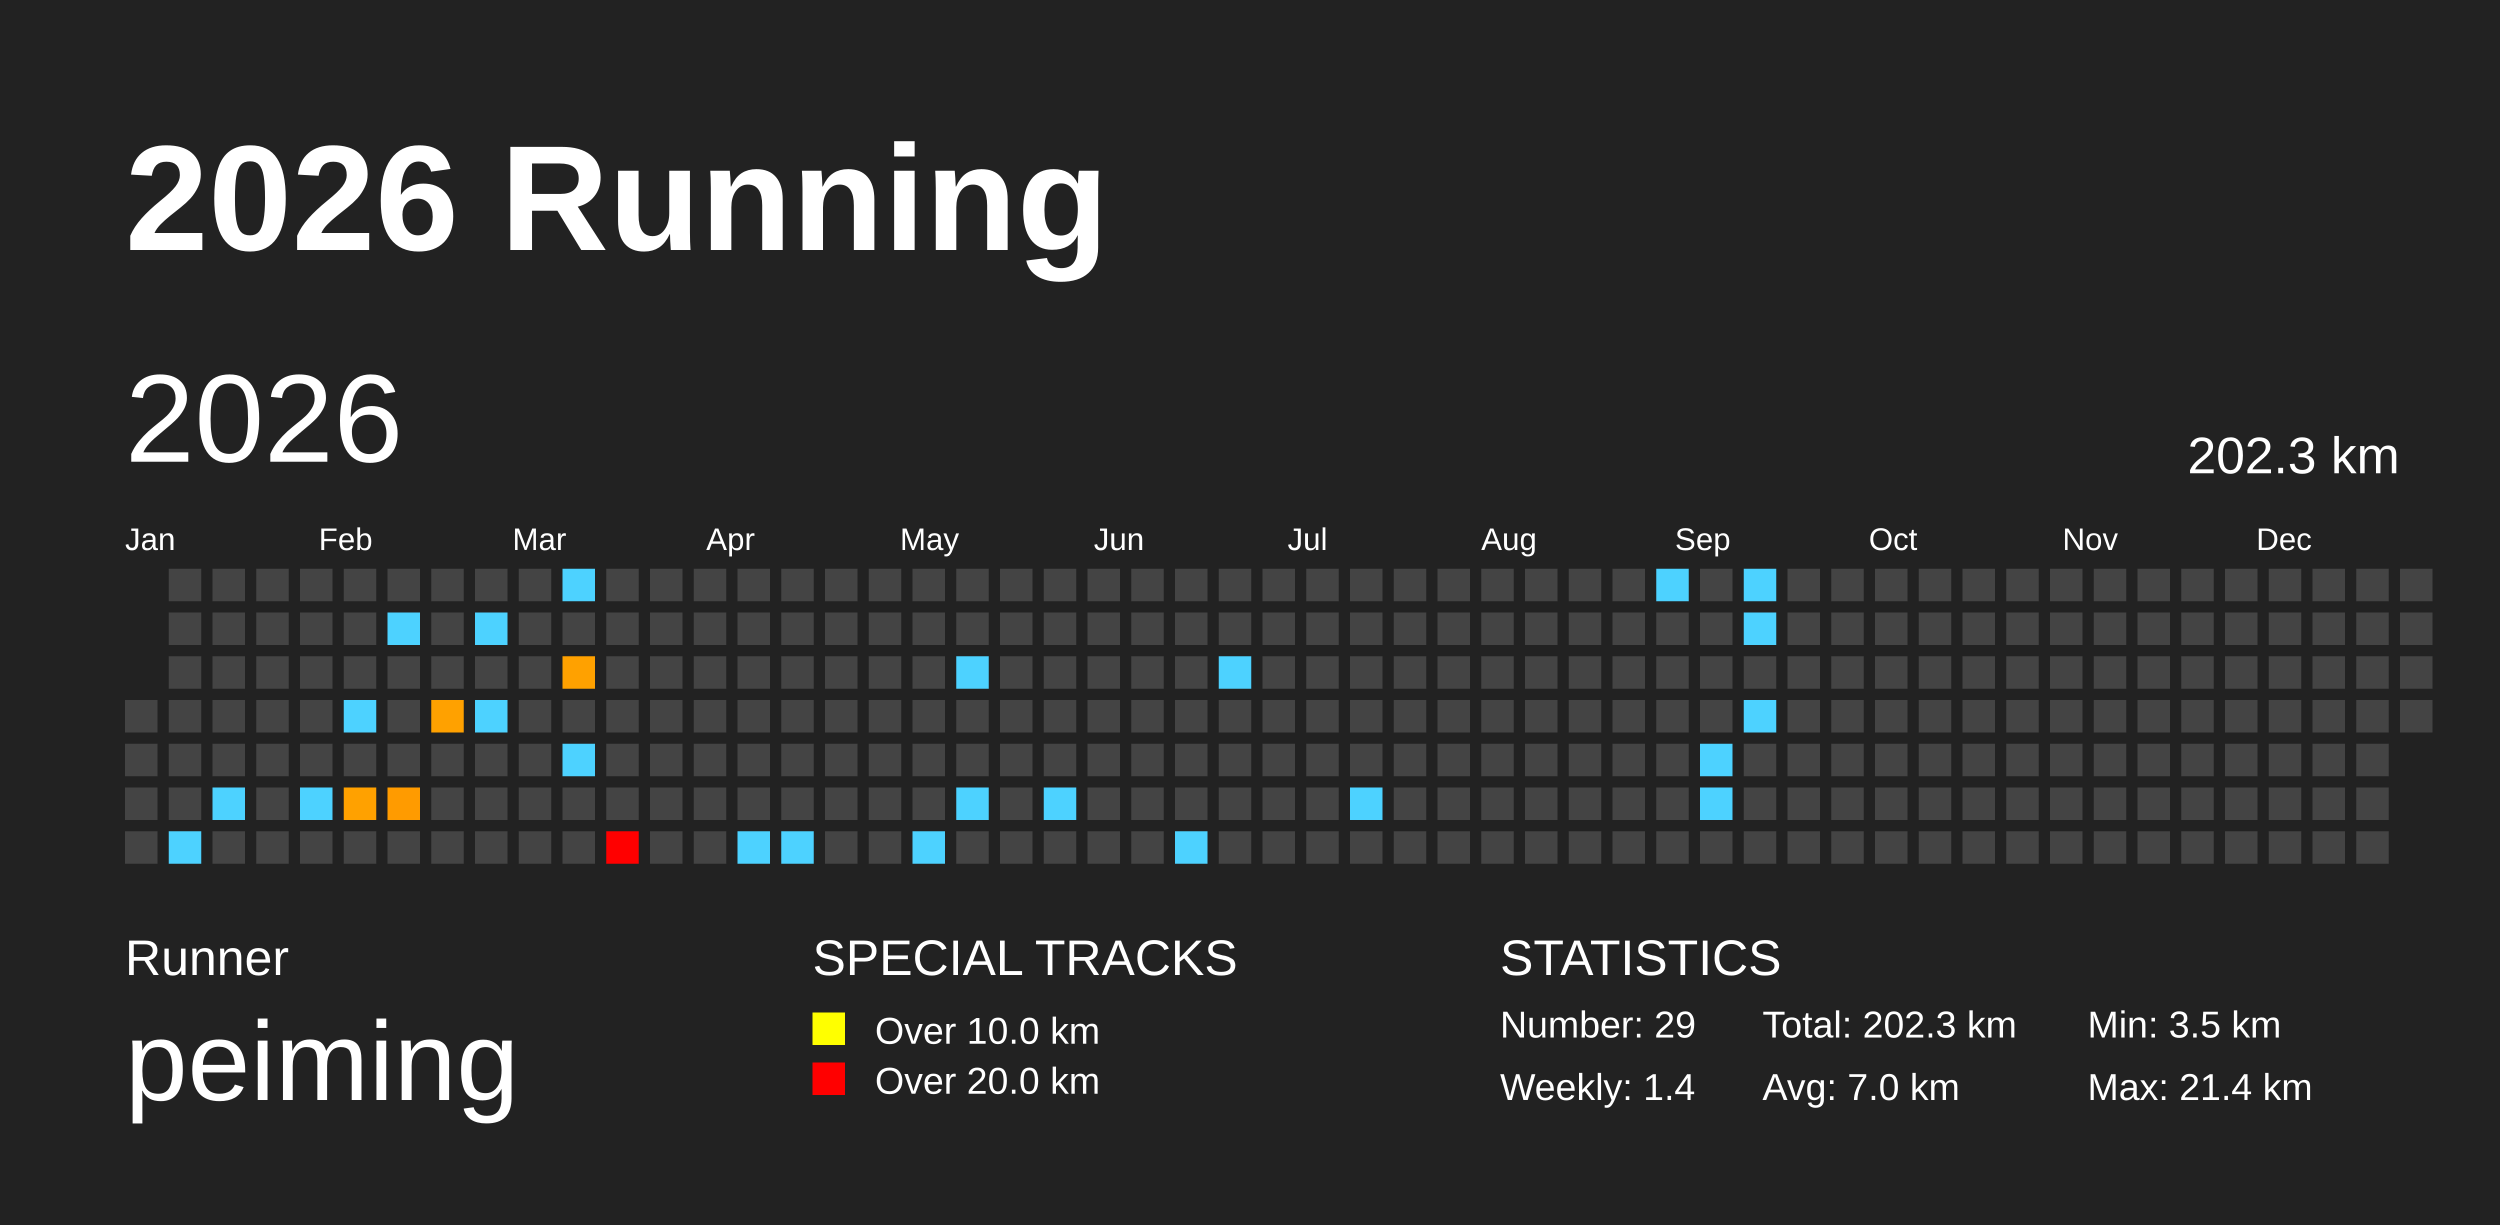
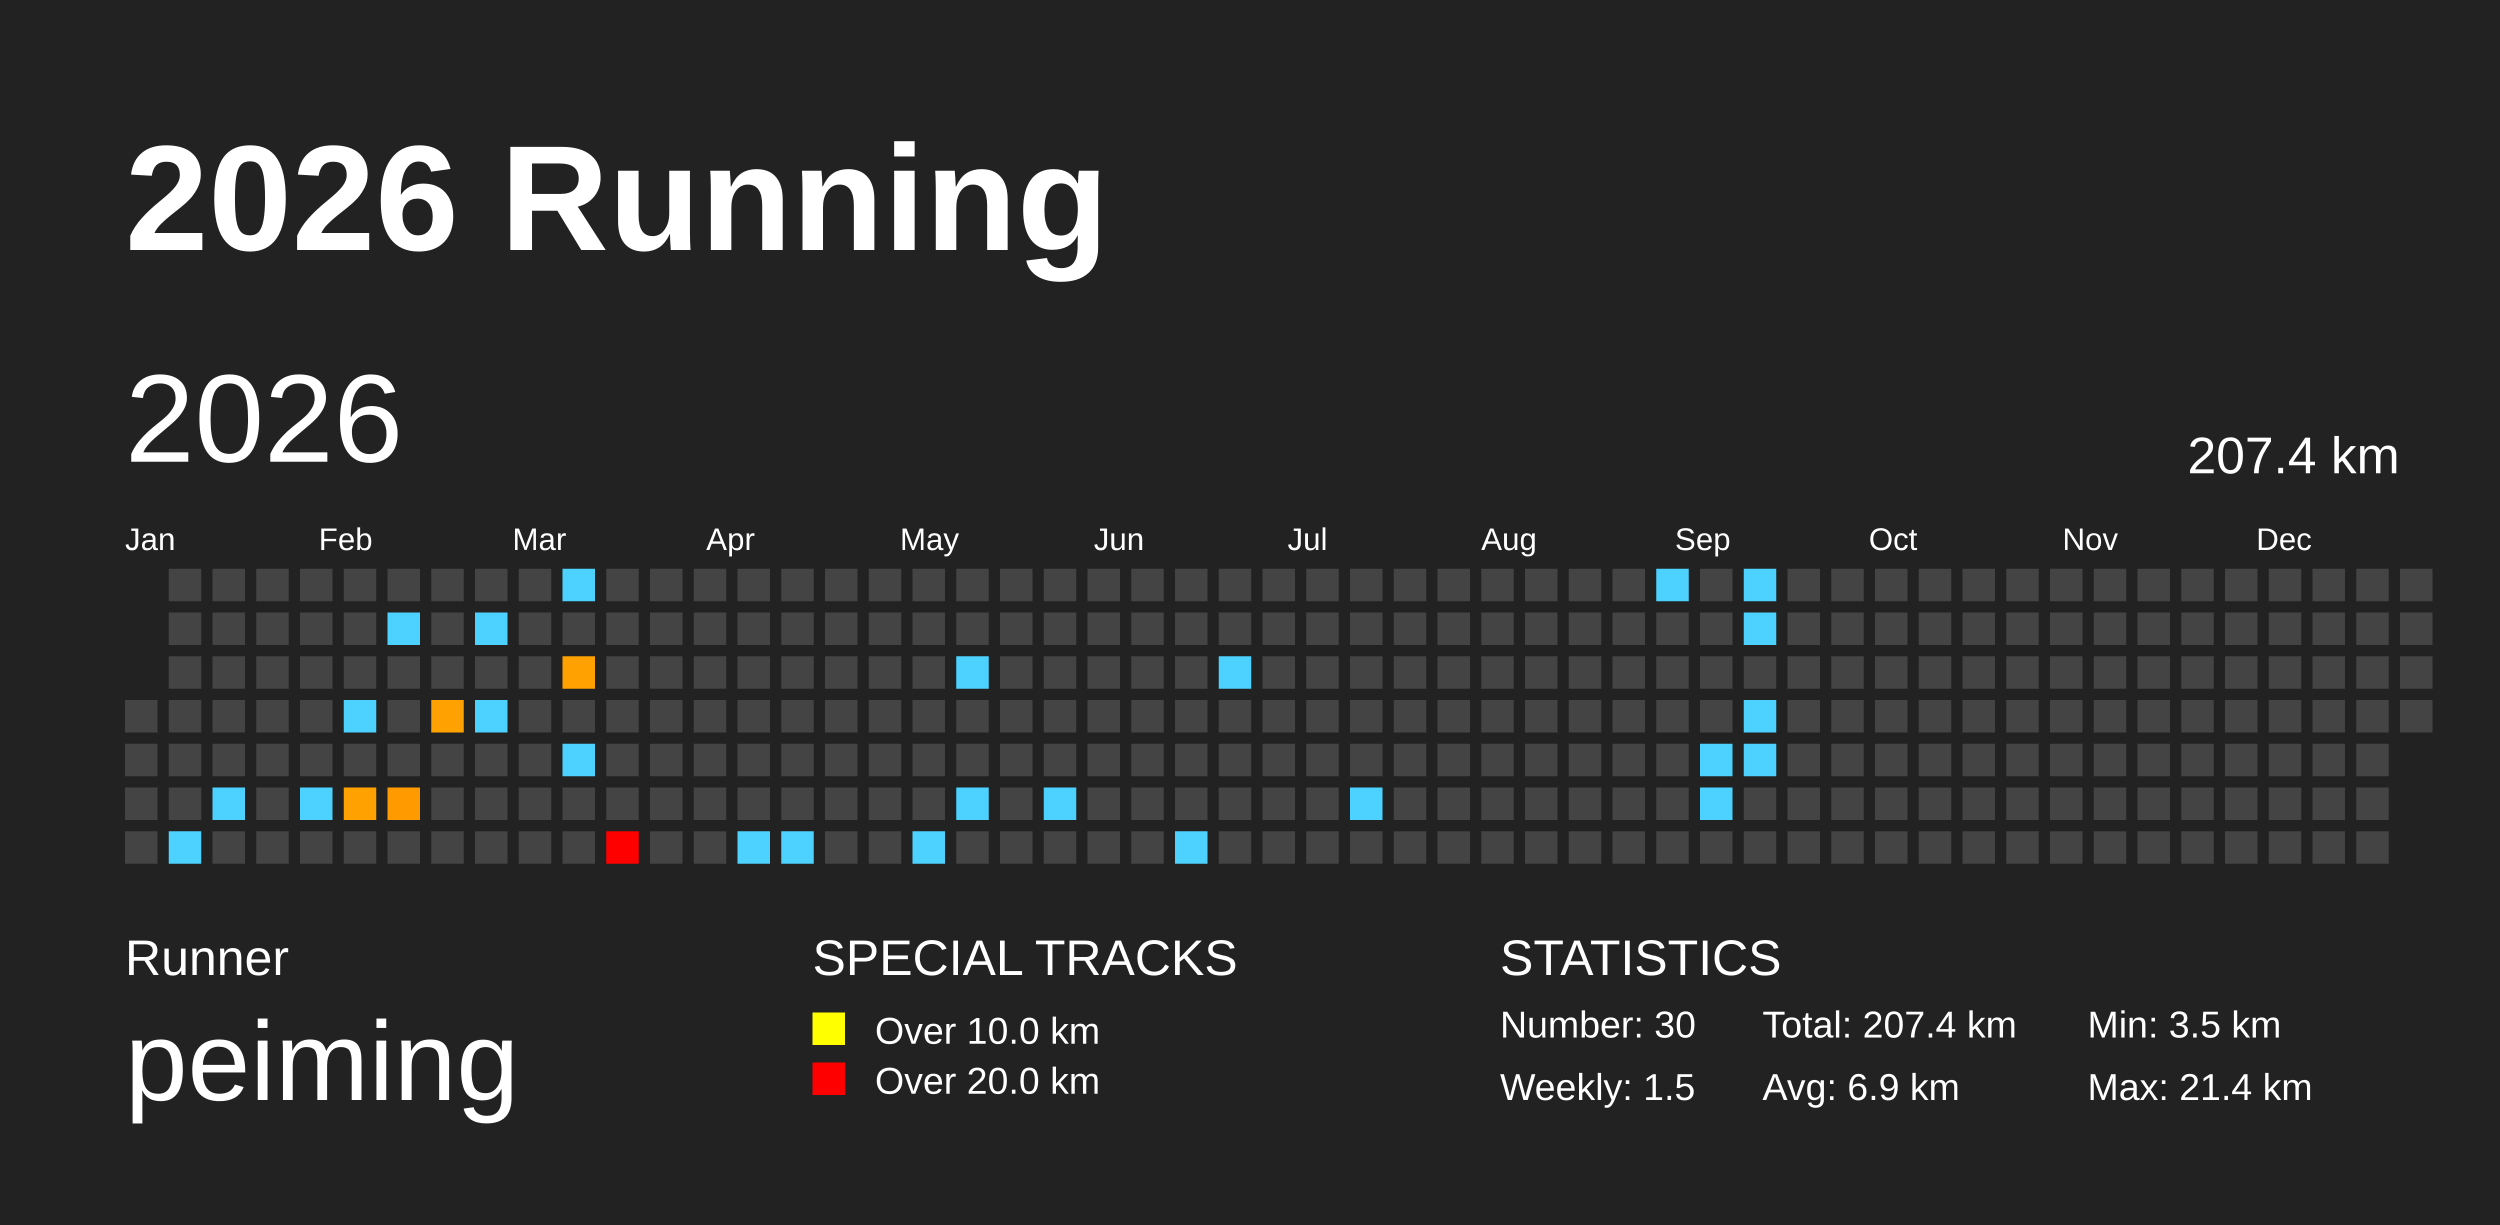
<svg xmlns="http://www.w3.org/2000/svg" baseProfile="full" height="98mm" version="1.1" viewBox="0,0,200,98" width="200mm">
  <defs />
  <rect fill="#222222" height="98" width="200" x="0" y="0" />
  <text fill="#FFFFFF" style="font-size:12px; font-family:Arial; font-weight:bold;" x="10" y="20">2026 Running</text>
  <text fill="#FFFFFF" style="font-size:4px; font-family:Arial" x="10" y="78">Runner</text>
  <text fill="#FFFFFF" style="font-size:9px; font-family:Arial" x="10" y="88">peiming</text>
  <text fill="#FFFFFF" style="font-size:4px; font-family:Arial" x="65" y="78">SPECIAL TRACKS</text>
  <rect fill="yellow" height="2.6" width="2.6" x="65" y="81" />
  <text fill="#FFFFFF" style="font-size:3px; font-family:Arial" x="70" y="83.5">Over 10.0 km</text>
  <rect fill="red" height="2.6" width="2.6" x="65" y="85" />
  <text fill="#FFFFFF" style="font-size:3px; font-family:Arial" x="70" y="87.5">Over 20.0 km</text>
  <text fill="#FFFFFF" style="font-size:4px; font-family:Arial" x="120" y="78">STATISTICS</text>
-   <text fill="#FFFFFF" style="font-size:3px; font-family:Arial" x="120" y="83">Number: 29</text>
-   <text fill="#FFFFFF" style="font-size:3px; font-family:Arial" x="120" y="88">Weekly: 1.4</text>
-   <text fill="#FFFFFF" style="font-size:3px; font-family:Arial" x="141" y="83">Total: 202.3 km</text>
-   <text fill="#FFFFFF" style="font-size:3px; font-family:Arial" x="141" y="88">Avg: 7.0 km</text>
+   <text fill="#FFFFFF" style="font-size:3px; font-family:Arial" x="120" y="83">Number: 30</text>
+   <text fill="#FFFFFF" style="font-size:3px; font-family:Arial" x="120" y="88">Weekly: 1.5</text>
+   <text fill="#FFFFFF" style="font-size:3px; font-family:Arial" x="141" y="83">Total: 207.4 km</text>
+   <text fill="#FFFFFF" style="font-size:3px; font-family:Arial" x="141" y="88">Avg: 6.9 km</text>
  <text fill="#FFFFFF" style="font-size:3px; font-family:Arial" x="167" y="83">Min: 3.5 km</text>
  <text fill="#FFFFFF" style="font-size:3px; font-family:Arial" x="167" y="88">Max: 21.4 km</text>
  <text dominant-baseline="hanging" fill="#FFFFFF" style="font-size:10.0px; font-family:Arial;" x="10" y="30">2026</text>
-   <text dominant-baseline="hanging" fill="#FFFFFF" style="font-size:4.125px; font-family:Arial;" x="175" y="35">202.3 km</text>
+   <text dominant-baseline="hanging" fill="#FFFFFF" style="font-size:4.125px; font-family:Arial;" x="175" y="35">207.4 km</text>
  <text fill="#FFFFFF" style="font-size:2.5px; font-family:Arial" x="10.0" y="44">Jan</text>
  <text fill="#FFFFFF" style="font-size:2.5px; font-family:Arial" x="25.5" y="44">Feb</text>
  <text fill="#FFFFFF" style="font-size:2.5px; font-family:Arial" x="41.0" y="44">Mar</text>
  <text fill="#FFFFFF" style="font-size:2.5px; font-family:Arial" x="56.5" y="44">Apr</text>
  <text fill="#FFFFFF" style="font-size:2.5px; font-family:Arial" x="72.0" y="44">May</text>
  <text fill="#FFFFFF" style="font-size:2.5px; font-family:Arial" x="87.5" y="44">Jun</text>
  <text fill="#FFFFFF" style="font-size:2.5px; font-family:Arial" x="103.0" y="44">Jul</text>
  <text fill="#FFFFFF" style="font-size:2.5px; font-family:Arial" x="118.5" y="44">Aug</text>
  <text fill="#FFFFFF" style="font-size:2.5px; font-family:Arial" x="134.0" y="44">Sep</text>
  <text fill="#FFFFFF" style="font-size:2.5px; font-family:Arial" x="149.5" y="44">Oct</text>
  <text fill="#FFFFFF" style="font-size:2.5px; font-family:Arial" x="165.0" y="44">Nov</text>
  <text fill="#FFFFFF" style="font-size:2.5px; font-family:Arial" x="180.5" y="44">Dec</text>
  <rect fill="#444444" height="2.6" width="2.6" x="10.0" y="56.0" />
  <rect fill="#444444" height="2.6" width="2.6" x="10.0" y="59.5" />
  <rect fill="#444444" height="2.6" width="2.6" x="10.0" y="63.0" />
  <rect fill="#444444" height="2.6" width="2.6" x="10.0" y="66.5" />
  <rect fill="#444444" height="2.6" width="2.6" x="13.5" y="45.5" />
  <rect fill="#444444" height="2.6" width="2.6" x="13.5" y="49.0" />
  <rect fill="#444444" height="2.6" width="2.6" x="13.5" y="52.5" />
  <rect fill="#444444" height="2.6" width="2.6" x="13.5" y="56.0" />
  <rect fill="#444444" height="2.6" width="2.6" x="13.5" y="59.5" />
  <rect fill="#444444" height="2.6" width="2.6" x="13.5" y="63.0" />
  <rect fill="#4dd2ff" height="2.6" width="2.6" x="13.5" y="66.5" />
  <rect fill="#444444" height="2.6" width="2.6" x="17.0" y="45.5" />
  <rect fill="#444444" height="2.6" width="2.6" x="17.0" y="49.0" />
  <rect fill="#444444" height="2.6" width="2.6" x="17.0" y="52.5" />
  <rect fill="#444444" height="2.6" width="2.6" x="17.0" y="56.0" />
  <rect fill="#444444" height="2.6" width="2.6" x="17.0" y="59.5" />
  <rect fill="#4dd2ff" height="2.6" width="2.6" x="17.0" y="63.0" />
  <rect fill="#444444" height="2.6" width="2.6" x="17.0" y="66.5" />
  <rect fill="#444444" height="2.6" width="2.6" x="20.5" y="45.5" />
  <rect fill="#444444" height="2.6" width="2.6" x="20.5" y="49.0" />
  <rect fill="#444444" height="2.6" width="2.6" x="20.5" y="52.5" />
  <rect fill="#444444" height="2.6" width="2.6" x="20.5" y="56.0" />
  <rect fill="#444444" height="2.6" width="2.6" x="20.5" y="59.5" />
  <rect fill="#444444" height="2.6" width="2.6" x="20.5" y="63.0" />
  <rect fill="#444444" height="2.6" width="2.6" x="20.5" y="66.5" />
  <rect fill="#444444" height="2.6" width="2.6" x="24.0" y="45.5" />
  <rect fill="#444444" height="2.6" width="2.6" x="24.0" y="49.0" />
  <rect fill="#444444" height="2.6" width="2.6" x="24.0" y="52.5" />
  <rect fill="#444444" height="2.6" width="2.6" x="24.0" y="56.0" />
  <rect fill="#444444" height="2.6" width="2.6" x="24.0" y="59.5" />
  <rect fill="#4dd2ff" height="2.6" width="2.6" x="24.0" y="63.0" />
  <rect fill="#444444" height="2.6" width="2.6" x="24.0" y="66.5" />
  <rect fill="#444444" height="2.6" width="2.6" x="27.5" y="45.5" />
  <rect fill="#444444" height="2.6" width="2.6" x="27.5" y="49.0" />
  <rect fill="#444444" height="2.6" width="2.6" x="27.5" y="52.5" />
  <rect fill="#4dd2ff" height="2.6" width="2.6" x="27.5" y="56.0" />
  <rect fill="#444444" height="2.6" width="2.6" x="27.5" y="59.5" />
  <rect fill="#ffa100" height="2.6" width="2.6" x="27.5" y="63.0" />
  <rect fill="#444444" height="2.6" width="2.6" x="27.5" y="66.5" />
  <rect fill="#444444" height="2.6" width="2.6" x="31.0" y="45.5" />
  <rect fill="#4dd2ff" height="2.6" width="2.6" x="31.0" y="49.0" />
  <rect fill="#444444" height="2.6" width="2.6" x="31.0" y="52.5" />
  <rect fill="#444444" height="2.6" width="2.6" x="31.0" y="56.0" />
  <rect fill="#444444" height="2.6" width="2.6" x="31.0" y="59.5" />
  <rect fill="#ff9b00" height="2.6" width="2.6" x="31.0" y="63.0" />
  <rect fill="#444444" height="2.6" width="2.6" x="31.0" y="66.5" />
  <rect fill="#444444" height="2.6" width="2.6" x="34.5" y="45.5" />
  <rect fill="#444444" height="2.6" width="2.6" x="34.5" y="49.0" />
  <rect fill="#444444" height="2.6" width="2.6" x="34.5" y="52.5" />
  <rect fill="#ffa100" height="2.6" width="2.6" x="34.5" y="56.0" />
  <rect fill="#444444" height="2.6" width="2.6" x="34.5" y="59.5" />
  <rect fill="#444444" height="2.6" width="2.6" x="34.5" y="63.0" />
  <rect fill="#444444" height="2.6" width="2.6" x="34.5" y="66.5" />
  <rect fill="#444444" height="2.6" width="2.6" x="38.0" y="45.5" />
  <rect fill="#4dd2ff" height="2.6" width="2.6" x="38.0" y="49.0" />
  <rect fill="#444444" height="2.6" width="2.6" x="38.0" y="52.5" />
  <rect fill="#4dd2ff" height="2.6" width="2.6" x="38.0" y="56.0" />
  <rect fill="#444444" height="2.6" width="2.6" x="38.0" y="59.5" />
  <rect fill="#444444" height="2.6" width="2.6" x="38.0" y="63.0" />
  <rect fill="#444444" height="2.6" width="2.6" x="38.0" y="66.5" />
  <rect fill="#444444" height="2.6" width="2.6" x="41.5" y="45.5" />
  <rect fill="#444444" height="2.6" width="2.6" x="41.5" y="49.0" />
  <rect fill="#444444" height="2.6" width="2.6" x="41.5" y="52.5" />
  <rect fill="#444444" height="2.6" width="2.6" x="41.5" y="56.0" />
  <rect fill="#444444" height="2.6" width="2.6" x="41.5" y="59.5" />
  <rect fill="#444444" height="2.6" width="2.6" x="41.5" y="63.0" />
  <rect fill="#444444" height="2.6" width="2.6" x="41.5" y="66.5" />
  <rect fill="#4dd2ff" height="2.6" width="2.6" x="45.0" y="45.5" />
  <rect fill="#444444" height="2.6" width="2.6" x="45.0" y="49.0" />
  <rect fill="#ffa100" height="2.6" width="2.6" x="45.0" y="52.5" />
  <rect fill="#444444" height="2.6" width="2.6" x="45.0" y="56.0" />
  <rect fill="#4dd2ff" height="2.6" width="2.6" x="45.0" y="59.5" />
  <rect fill="#444444" height="2.6" width="2.6" x="45.0" y="63.0" />
  <rect fill="#444444" height="2.6" width="2.6" x="45.0" y="66.5" />
  <rect fill="#444444" height="2.6" width="2.6" x="48.5" y="45.5" />
  <rect fill="#444444" height="2.6" width="2.6" x="48.5" y="49.0" />
  <rect fill="#444444" height="2.6" width="2.6" x="48.5" y="52.5" />
  <rect fill="#444444" height="2.6" width="2.6" x="48.5" y="56.0" />
  <rect fill="#444444" height="2.6" width="2.6" x="48.5" y="59.5" />
  <rect fill="#444444" height="2.6" width="2.6" x="48.5" y="63.0" />
  <rect fill="red" height="2.6" width="2.6" x="48.5" y="66.5" />
  <rect fill="#444444" height="2.6" width="2.6" x="52.0" y="45.5" />
  <rect fill="#444444" height="2.6" width="2.6" x="52.0" y="49.0" />
  <rect fill="#444444" height="2.6" width="2.6" x="52.0" y="52.5" />
  <rect fill="#444444" height="2.6" width="2.6" x="52.0" y="56.0" />
  <rect fill="#444444" height="2.6" width="2.6" x="52.0" y="59.5" />
  <rect fill="#444444" height="2.6" width="2.6" x="52.0" y="63.0" />
  <rect fill="#444444" height="2.6" width="2.6" x="52.0" y="66.5" />
  <rect fill="#444444" height="2.6" width="2.6" x="55.5" y="45.5" />
  <rect fill="#444444" height="2.6" width="2.6" x="55.5" y="49.0" />
  <rect fill="#444444" height="2.6" width="2.6" x="55.5" y="52.5" />
  <rect fill="#444444" height="2.6" width="2.6" x="55.5" y="56.0" />
  <rect fill="#444444" height="2.6" width="2.6" x="55.5" y="59.5" />
  <rect fill="#444444" height="2.6" width="2.6" x="55.5" y="63.0" />
  <rect fill="#444444" height="2.6" width="2.6" x="55.5" y="66.5" />
  <rect fill="#444444" height="2.6" width="2.6" x="59.0" y="45.5" />
  <rect fill="#444444" height="2.6" width="2.6" x="59.0" y="49.0" />
  <rect fill="#444444" height="2.6" width="2.6" x="59.0" y="52.5" />
  <rect fill="#444444" height="2.6" width="2.6" x="59.0" y="56.0" />
  <rect fill="#444444" height="2.6" width="2.6" x="59.0" y="59.5" />
  <rect fill="#444444" height="2.6" width="2.6" x="59.0" y="63.0" />
  <rect fill="#4dd2ff" height="2.6" width="2.6" x="59.0" y="66.5" />
  <rect fill="#444444" height="2.6" width="2.6" x="62.5" y="45.5" />
  <rect fill="#444444" height="2.6" width="2.6" x="62.5" y="49.0" />
  <rect fill="#444444" height="2.6" width="2.6" x="62.5" y="52.5" />
  <rect fill="#444444" height="2.6" width="2.6" x="62.5" y="56.0" />
  <rect fill="#444444" height="2.6" width="2.6" x="62.5" y="59.5" />
  <rect fill="#444444" height="2.6" width="2.6" x="62.5" y="63.0" />
  <rect fill="#4dd2ff" height="2.6" width="2.6" x="62.5" y="66.5" />
  <rect fill="#444444" height="2.6" width="2.6" x="66.0" y="45.5" />
  <rect fill="#444444" height="2.6" width="2.6" x="66.0" y="49.0" />
  <rect fill="#444444" height="2.6" width="2.6" x="66.0" y="52.5" />
  <rect fill="#444444" height="2.6" width="2.6" x="66.0" y="56.0" />
  <rect fill="#444444" height="2.6" width="2.6" x="66.0" y="59.5" />
  <rect fill="#444444" height="2.6" width="2.6" x="66.0" y="63.0" />
  <rect fill="#444444" height="2.6" width="2.6" x="66.0" y="66.5" />
  <rect fill="#444444" height="2.6" width="2.6" x="69.5" y="45.5" />
  <rect fill="#444444" height="2.6" width="2.6" x="69.5" y="49.0" />
  <rect fill="#444444" height="2.6" width="2.6" x="69.5" y="52.5" />
  <rect fill="#444444" height="2.6" width="2.6" x="69.5" y="56.0" />
  <rect fill="#444444" height="2.6" width="2.6" x="69.5" y="59.5" />
  <rect fill="#444444" height="2.6" width="2.6" x="69.5" y="63.0" />
  <rect fill="#444444" height="2.6" width="2.6" x="69.5" y="66.5" />
  <rect fill="#444444" height="2.6" width="2.6" x="73.0" y="45.5" />
  <rect fill="#444444" height="2.6" width="2.6" x="73.0" y="49.0" />
  <rect fill="#444444" height="2.6" width="2.6" x="73.0" y="52.5" />
  <rect fill="#444444" height="2.6" width="2.6" x="73.0" y="56.0" />
  <rect fill="#444444" height="2.6" width="2.6" x="73.0" y="59.5" />
  <rect fill="#444444" height="2.6" width="2.6" x="73.0" y="63.0" />
  <rect fill="#4dd2ff" height="2.6" width="2.6" x="73.0" y="66.5" />
  <rect fill="#444444" height="2.6" width="2.6" x="76.5" y="45.5" />
  <rect fill="#444444" height="2.6" width="2.6" x="76.5" y="49.0" />
  <rect fill="#4dd2ff" height="2.6" width="2.6" x="76.5" y="52.5" />
  <rect fill="#444444" height="2.6" width="2.6" x="76.5" y="56.0" />
  <rect fill="#444444" height="2.6" width="2.6" x="76.5" y="59.5" />
  <rect fill="#4dd2ff" height="2.6" width="2.6" x="76.5" y="63.0" />
  <rect fill="#444444" height="2.6" width="2.6" x="76.5" y="66.5" />
  <rect fill="#444444" height="2.6" width="2.6" x="80.0" y="45.5" />
  <rect fill="#444444" height="2.6" width="2.6" x="80.0" y="49.0" />
  <rect fill="#444444" height="2.6" width="2.6" x="80.0" y="52.5" />
  <rect fill="#444444" height="2.6" width="2.6" x="80.0" y="56.0" />
  <rect fill="#444444" height="2.6" width="2.6" x="80.0" y="59.5" />
  <rect fill="#444444" height="2.6" width="2.6" x="80.0" y="63.0" />
  <rect fill="#444444" height="2.6" width="2.6" x="80.0" y="66.5" />
  <rect fill="#444444" height="2.6" width="2.6" x="83.5" y="45.5" />
  <rect fill="#444444" height="2.6" width="2.6" x="83.5" y="49.0" />
  <rect fill="#444444" height="2.6" width="2.6" x="83.5" y="52.5" />
  <rect fill="#444444" height="2.6" width="2.6" x="83.5" y="56.0" />
  <rect fill="#444444" height="2.6" width="2.6" x="83.5" y="59.5" />
  <rect fill="#4dd2ff" height="2.6" width="2.6" x="83.5" y="63.0" />
  <rect fill="#444444" height="2.6" width="2.6" x="83.5" y="66.5" />
  <rect fill="#444444" height="2.6" width="2.6" x="87.0" y="45.5" />
  <rect fill="#444444" height="2.6" width="2.6" x="87.0" y="49.0" />
  <rect fill="#444444" height="2.6" width="2.6" x="87.0" y="52.5" />
  <rect fill="#444444" height="2.6" width="2.6" x="87.0" y="56.0" />
  <rect fill="#444444" height="2.6" width="2.6" x="87.0" y="59.5" />
  <rect fill="#444444" height="2.6" width="2.6" x="87.0" y="63.0" />
  <rect fill="#444444" height="2.6" width="2.6" x="87.0" y="66.5" />
  <rect fill="#444444" height="2.6" width="2.6" x="90.5" y="45.5" />
  <rect fill="#444444" height="2.6" width="2.6" x="90.5" y="49.0" />
  <rect fill="#444444" height="2.6" width="2.6" x="90.5" y="52.5" />
  <rect fill="#444444" height="2.6" width="2.6" x="90.5" y="56.0" />
  <rect fill="#444444" height="2.6" width="2.6" x="90.5" y="59.5" />
  <rect fill="#444444" height="2.6" width="2.6" x="90.5" y="63.0" />
  <rect fill="#444444" height="2.6" width="2.6" x="90.5" y="66.5" />
  <rect fill="#444444" height="2.6" width="2.6" x="94.0" y="45.5" />
  <rect fill="#444444" height="2.6" width="2.6" x="94.0" y="49.0" />
  <rect fill="#444444" height="2.6" width="2.6" x="94.0" y="52.5" />
  <rect fill="#444444" height="2.6" width="2.6" x="94.0" y="56.0" />
  <rect fill="#444444" height="2.6" width="2.6" x="94.0" y="59.5" />
  <rect fill="#444444" height="2.6" width="2.6" x="94.0" y="63.0" />
  <rect fill="#4dd2ff" height="2.6" width="2.6" x="94.0" y="66.5" />
  <rect fill="#444444" height="2.6" width="2.6" x="97.5" y="45.5" />
  <rect fill="#444444" height="2.6" width="2.6" x="97.5" y="49.0" />
  <rect fill="#4dd2ff" height="2.6" width="2.6" x="97.5" y="52.5" />
  <rect fill="#444444" height="2.6" width="2.6" x="97.5" y="56.0" />
  <rect fill="#444444" height="2.6" width="2.6" x="97.5" y="59.5" />
  <rect fill="#444444" height="2.6" width="2.6" x="97.5" y="63.0" />
  <rect fill="#444444" height="2.6" width="2.6" x="97.5" y="66.5" />
  <rect fill="#444444" height="2.6" width="2.6" x="101.0" y="45.5" />
  <rect fill="#444444" height="2.6" width="2.6" x="101.0" y="49.0" />
  <rect fill="#444444" height="2.6" width="2.6" x="101.0" y="52.5" />
  <rect fill="#444444" height="2.6" width="2.6" x="101.0" y="56.0" />
  <rect fill="#444444" height="2.6" width="2.6" x="101.0" y="59.5" />
  <rect fill="#444444" height="2.6" width="2.6" x="101.0" y="63.0" />
  <rect fill="#444444" height="2.6" width="2.6" x="101.0" y="66.5" />
  <rect fill="#444444" height="2.6" width="2.6" x="104.5" y="45.5" />
  <rect fill="#444444" height="2.6" width="2.6" x="104.5" y="49.0" />
  <rect fill="#444444" height="2.6" width="2.6" x="104.5" y="52.5" />
  <rect fill="#444444" height="2.6" width="2.6" x="104.5" y="56.0" />
  <rect fill="#444444" height="2.6" width="2.6" x="104.5" y="59.5" />
  <rect fill="#444444" height="2.6" width="2.6" x="104.5" y="63.0" />
  <rect fill="#444444" height="2.6" width="2.6" x="104.5" y="66.5" />
  <rect fill="#444444" height="2.6" width="2.6" x="108.0" y="45.5" />
  <rect fill="#444444" height="2.6" width="2.6" x="108.0" y="49.0" />
  <rect fill="#444444" height="2.6" width="2.6" x="108.0" y="52.5" />
  <rect fill="#444444" height="2.6" width="2.6" x="108.0" y="56.0" />
  <rect fill="#444444" height="2.6" width="2.6" x="108.0" y="59.5" />
  <rect fill="#4dd2ff" height="2.6" width="2.6" x="108.0" y="63.0" />
  <rect fill="#444444" height="2.6" width="2.6" x="108.0" y="66.5" />
  <rect fill="#444444" height="2.6" width="2.6" x="111.5" y="45.5" />
  <rect fill="#444444" height="2.6" width="2.6" x="111.5" y="49.0" />
  <rect fill="#444444" height="2.6" width="2.6" x="111.5" y="52.5" />
  <rect fill="#444444" height="2.6" width="2.6" x="111.5" y="56.0" />
  <rect fill="#444444" height="2.6" width="2.6" x="111.5" y="59.5" />
  <rect fill="#444444" height="2.6" width="2.6" x="111.5" y="63.0" />
  <rect fill="#444444" height="2.6" width="2.6" x="111.5" y="66.5" />
  <rect fill="#444444" height="2.6" width="2.6" x="115.0" y="45.5" />
  <rect fill="#444444" height="2.6" width="2.6" x="115.0" y="49.0" />
  <rect fill="#444444" height="2.6" width="2.6" x="115.0" y="52.5" />
  <rect fill="#444444" height="2.6" width="2.6" x="115.0" y="56.0" />
  <rect fill="#444444" height="2.6" width="2.6" x="115.0" y="59.5" />
  <rect fill="#444444" height="2.6" width="2.6" x="115.0" y="63.0" />
  <rect fill="#444444" height="2.6" width="2.6" x="115.0" y="66.5" />
  <rect fill="#444444" height="2.6" width="2.6" x="118.5" y="45.5" />
  <rect fill="#444444" height="2.6" width="2.6" x="118.5" y="49.0" />
  <rect fill="#444444" height="2.6" width="2.6" x="118.5" y="52.5" />
  <rect fill="#444444" height="2.6" width="2.6" x="118.5" y="56.0" />
  <rect fill="#444444" height="2.6" width="2.6" x="118.5" y="59.5" />
  <rect fill="#444444" height="2.6" width="2.6" x="118.5" y="63.0" />
  <rect fill="#444444" height="2.6" width="2.6" x="118.5" y="66.5" />
  <rect fill="#444444" height="2.6" width="2.6" x="122.0" y="45.5" />
  <rect fill="#444444" height="2.6" width="2.6" x="122.0" y="49.0" />
  <rect fill="#444444" height="2.6" width="2.6" x="122.0" y="52.5" />
  <rect fill="#444444" height="2.6" width="2.6" x="122.0" y="56.0" />
  <rect fill="#444444" height="2.6" width="2.6" x="122.0" y="59.5" />
  <rect fill="#444444" height="2.6" width="2.6" x="122.0" y="63.0" />
  <rect fill="#444444" height="2.6" width="2.6" x="122.0" y="66.5" />
  <rect fill="#444444" height="2.6" width="2.6" x="125.5" y="45.5" />
  <rect fill="#444444" height="2.6" width="2.6" x="125.5" y="49.0" />
  <rect fill="#444444" height="2.6" width="2.6" x="125.5" y="52.5" />
  <rect fill="#444444" height="2.6" width="2.6" x="125.5" y="56.0" />
  <rect fill="#444444" height="2.6" width="2.6" x="125.5" y="59.5" />
  <rect fill="#444444" height="2.6" width="2.6" x="125.5" y="63.0" />
  <rect fill="#444444" height="2.6" width="2.6" x="125.5" y="66.5" />
  <rect fill="#444444" height="2.6" width="2.6" x="129.0" y="45.5" />
  <rect fill="#444444" height="2.6" width="2.6" x="129.0" y="49.0" />
  <rect fill="#444444" height="2.6" width="2.6" x="129.0" y="52.5" />
  <rect fill="#444444" height="2.6" width="2.6" x="129.0" y="56.0" />
  <rect fill="#444444" height="2.6" width="2.6" x="129.0" y="59.5" />
  <rect fill="#444444" height="2.6" width="2.6" x="129.0" y="63.0" />
  <rect fill="#444444" height="2.6" width="2.6" x="129.0" y="66.5" />
  <rect fill="#4dd2ff" height="2.6" width="2.6" x="132.5" y="45.5" />
  <rect fill="#444444" height="2.6" width="2.6" x="132.5" y="49.0" />
  <rect fill="#444444" height="2.6" width="2.6" x="132.5" y="52.5" />
  <rect fill="#444444" height="2.6" width="2.6" x="132.5" y="56.0" />
  <rect fill="#444444" height="2.6" width="2.6" x="132.5" y="59.5" />
  <rect fill="#444444" height="2.6" width="2.6" x="132.5" y="63.0" />
  <rect fill="#444444" height="2.6" width="2.6" x="132.5" y="66.5" />
  <rect fill="#444444" height="2.6" width="2.6" x="136.0" y="45.5" />
  <rect fill="#444444" height="2.6" width="2.6" x="136.0" y="49.0" />
  <rect fill="#444444" height="2.6" width="2.6" x="136.0" y="52.5" />
  <rect fill="#444444" height="2.6" width="2.6" x="136.0" y="56.0" />
  <rect fill="#4dd2ff" height="2.6" width="2.6" x="136.0" y="59.5" />
  <rect fill="#4dd2ff" height="2.6" width="2.6" x="136.0" y="63.0" />
  <rect fill="#444444" height="2.6" width="2.6" x="136.0" y="66.5" />
  <rect fill="#4dd2ff" height="2.6" width="2.6" x="139.5" y="45.5" />
  <rect fill="#4dd2ff" height="2.6" width="2.6" x="139.5" y="49.0" />
  <rect fill="#444444" height="2.6" width="2.6" x="139.5" y="52.5" />
  <rect fill="#4dd2ff" height="2.6" width="2.6" x="139.5" y="56.0" />
-   <rect fill="#444444" height="2.6" width="2.6" x="139.5" y="59.5" />
+   <rect fill="#4dd2ff" height="2.6" width="2.6" x="139.5" y="59.5" />
  <rect fill="#444444" height="2.6" width="2.6" x="139.5" y="63.0" />
  <rect fill="#444444" height="2.6" width="2.6" x="139.5" y="66.5" />
  <rect fill="#444444" height="2.6" width="2.6" x="143.0" y="45.5" />
  <rect fill="#444444" height="2.6" width="2.6" x="143.0" y="49.0" />
  <rect fill="#444444" height="2.6" width="2.6" x="143.0" y="52.5" />
  <rect fill="#444444" height="2.6" width="2.6" x="143.0" y="56.0" />
  <rect fill="#444444" height="2.6" width="2.6" x="143.0" y="59.5" />
  <rect fill="#444444" height="2.6" width="2.6" x="143.0" y="63.0" />
  <rect fill="#444444" height="2.6" width="2.6" x="143.0" y="66.5" />
  <rect fill="#444444" height="2.6" width="2.6" x="146.5" y="45.5" />
  <rect fill="#444444" height="2.6" width="2.6" x="146.5" y="49.0" />
  <rect fill="#444444" height="2.6" width="2.6" x="146.5" y="52.5" />
  <rect fill="#444444" height="2.6" width="2.6" x="146.5" y="56.0" />
  <rect fill="#444444" height="2.6" width="2.6" x="146.5" y="59.5" />
  <rect fill="#444444" height="2.6" width="2.6" x="146.5" y="63.0" />
  <rect fill="#444444" height="2.6" width="2.6" x="146.5" y="66.5" />
  <rect fill="#444444" height="2.6" width="2.6" x="150.0" y="45.5" />
  <rect fill="#444444" height="2.6" width="2.6" x="150.0" y="49.0" />
  <rect fill="#444444" height="2.6" width="2.6" x="150.0" y="52.5" />
  <rect fill="#444444" height="2.6" width="2.6" x="150.0" y="56.0" />
  <rect fill="#444444" height="2.6" width="2.6" x="150.0" y="59.5" />
  <rect fill="#444444" height="2.6" width="2.6" x="150.0" y="63.0" />
  <rect fill="#444444" height="2.6" width="2.6" x="150.0" y="66.5" />
  <rect fill="#444444" height="2.6" width="2.6" x="153.5" y="45.5" />
  <rect fill="#444444" height="2.6" width="2.6" x="153.5" y="49.0" />
  <rect fill="#444444" height="2.6" width="2.6" x="153.5" y="52.5" />
  <rect fill="#444444" height="2.6" width="2.6" x="153.5" y="56.0" />
  <rect fill="#444444" height="2.6" width="2.6" x="153.5" y="59.5" />
  <rect fill="#444444" height="2.6" width="2.6" x="153.5" y="63.0" />
  <rect fill="#444444" height="2.6" width="2.6" x="153.5" y="66.5" />
  <rect fill="#444444" height="2.6" width="2.6" x="157.0" y="45.5" />
  <rect fill="#444444" height="2.6" width="2.6" x="157.0" y="49.0" />
  <rect fill="#444444" height="2.6" width="2.6" x="157.0" y="52.5" />
  <rect fill="#444444" height="2.6" width="2.6" x="157.0" y="56.0" />
  <rect fill="#444444" height="2.6" width="2.6" x="157.0" y="59.5" />
  <rect fill="#444444" height="2.6" width="2.6" x="157.0" y="63.0" />
  <rect fill="#444444" height="2.6" width="2.6" x="157.0" y="66.5" />
  <rect fill="#444444" height="2.6" width="2.6" x="160.5" y="45.5" />
  <rect fill="#444444" height="2.6" width="2.6" x="160.5" y="49.0" />
  <rect fill="#444444" height="2.6" width="2.6" x="160.5" y="52.5" />
  <rect fill="#444444" height="2.6" width="2.6" x="160.5" y="56.0" />
  <rect fill="#444444" height="2.6" width="2.6" x="160.5" y="59.5" />
  <rect fill="#444444" height="2.6" width="2.6" x="160.5" y="63.0" />
  <rect fill="#444444" height="2.6" width="2.6" x="160.5" y="66.5" />
  <rect fill="#444444" height="2.6" width="2.6" x="164.0" y="45.5" />
  <rect fill="#444444" height="2.6" width="2.6" x="164.0" y="49.0" />
  <rect fill="#444444" height="2.6" width="2.6" x="164.0" y="52.5" />
  <rect fill="#444444" height="2.6" width="2.6" x="164.0" y="56.0" />
  <rect fill="#444444" height="2.6" width="2.6" x="164.0" y="59.5" />
  <rect fill="#444444" height="2.6" width="2.6" x="164.0" y="63.0" />
  <rect fill="#444444" height="2.6" width="2.6" x="164.0" y="66.5" />
  <rect fill="#444444" height="2.6" width="2.6" x="167.5" y="45.5" />
  <rect fill="#444444" height="2.6" width="2.6" x="167.5" y="49.0" />
  <rect fill="#444444" height="2.6" width="2.6" x="167.5" y="52.5" />
  <rect fill="#444444" height="2.6" width="2.6" x="167.5" y="56.0" />
  <rect fill="#444444" height="2.6" width="2.6" x="167.5" y="59.5" />
  <rect fill="#444444" height="2.6" width="2.6" x="167.5" y="63.0" />
  <rect fill="#444444" height="2.6" width="2.6" x="167.5" y="66.5" />
  <rect fill="#444444" height="2.6" width="2.6" x="171.0" y="45.5" />
  <rect fill="#444444" height="2.6" width="2.6" x="171.0" y="49.0" />
  <rect fill="#444444" height="2.6" width="2.6" x="171.0" y="52.5" />
  <rect fill="#444444" height="2.6" width="2.6" x="171.0" y="56.0" />
  <rect fill="#444444" height="2.6" width="2.6" x="171.0" y="59.5" />
  <rect fill="#444444" height="2.6" width="2.6" x="171.0" y="63.0" />
  <rect fill="#444444" height="2.6" width="2.6" x="171.0" y="66.5" />
  <rect fill="#444444" height="2.6" width="2.6" x="174.5" y="45.5" />
  <rect fill="#444444" height="2.6" width="2.6" x="174.5" y="49.0" />
  <rect fill="#444444" height="2.6" width="2.6" x="174.5" y="52.5" />
  <rect fill="#444444" height="2.6" width="2.6" x="174.5" y="56.0" />
  <rect fill="#444444" height="2.6" width="2.6" x="174.5" y="59.5" />
  <rect fill="#444444" height="2.6" width="2.6" x="174.5" y="63.0" />
  <rect fill="#444444" height="2.6" width="2.6" x="174.5" y="66.5" />
  <rect fill="#444444" height="2.6" width="2.6" x="178.0" y="45.5" />
  <rect fill="#444444" height="2.6" width="2.6" x="178.0" y="49.0" />
  <rect fill="#444444" height="2.6" width="2.6" x="178.0" y="52.5" />
  <rect fill="#444444" height="2.6" width="2.6" x="178.0" y="56.0" />
  <rect fill="#444444" height="2.6" width="2.6" x="178.0" y="59.5" />
  <rect fill="#444444" height="2.6" width="2.6" x="178.0" y="63.0" />
  <rect fill="#444444" height="2.6" width="2.6" x="178.0" y="66.5" />
  <rect fill="#444444" height="2.6" width="2.6" x="181.5" y="45.5" />
  <rect fill="#444444" height="2.6" width="2.6" x="181.5" y="49.0" />
  <rect fill="#444444" height="2.6" width="2.6" x="181.5" y="52.5" />
  <rect fill="#444444" height="2.6" width="2.6" x="181.5" y="56.0" />
  <rect fill="#444444" height="2.6" width="2.6" x="181.5" y="59.5" />
  <rect fill="#444444" height="2.6" width="2.6" x="181.5" y="63.0" />
  <rect fill="#444444" height="2.6" width="2.6" x="181.5" y="66.5" />
  <rect fill="#444444" height="2.6" width="2.6" x="185.0" y="45.5" />
  <rect fill="#444444" height="2.6" width="2.6" x="185.0" y="49.0" />
  <rect fill="#444444" height="2.6" width="2.6" x="185.0" y="52.5" />
  <rect fill="#444444" height="2.6" width="2.6" x="185.0" y="56.0" />
  <rect fill="#444444" height="2.6" width="2.6" x="185.0" y="59.5" />
  <rect fill="#444444" height="2.6" width="2.6" x="185.0" y="63.0" />
  <rect fill="#444444" height="2.6" width="2.6" x="185.0" y="66.5" />
  <rect fill="#444444" height="2.6" width="2.6" x="188.5" y="45.5" />
  <rect fill="#444444" height="2.6" width="2.6" x="188.5" y="49.0" />
  <rect fill="#444444" height="2.6" width="2.6" x="188.5" y="52.5" />
  <rect fill="#444444" height="2.6" width="2.6" x="188.5" y="56.0" />
  <rect fill="#444444" height="2.6" width="2.6" x="188.5" y="59.5" />
  <rect fill="#444444" height="2.6" width="2.6" x="188.5" y="63.0" />
  <rect fill="#444444" height="2.6" width="2.6" x="188.5" y="66.5" />
  <rect fill="#444444" height="2.6" width="2.6" x="192.0" y="45.5" />
  <rect fill="#444444" height="2.6" width="2.6" x="192.0" y="49.0" />
  <rect fill="#444444" height="2.6" width="2.6" x="192.0" y="52.5" />
  <rect fill="#444444" height="2.6" width="2.6" x="192.0" y="56.0" />
</svg>
